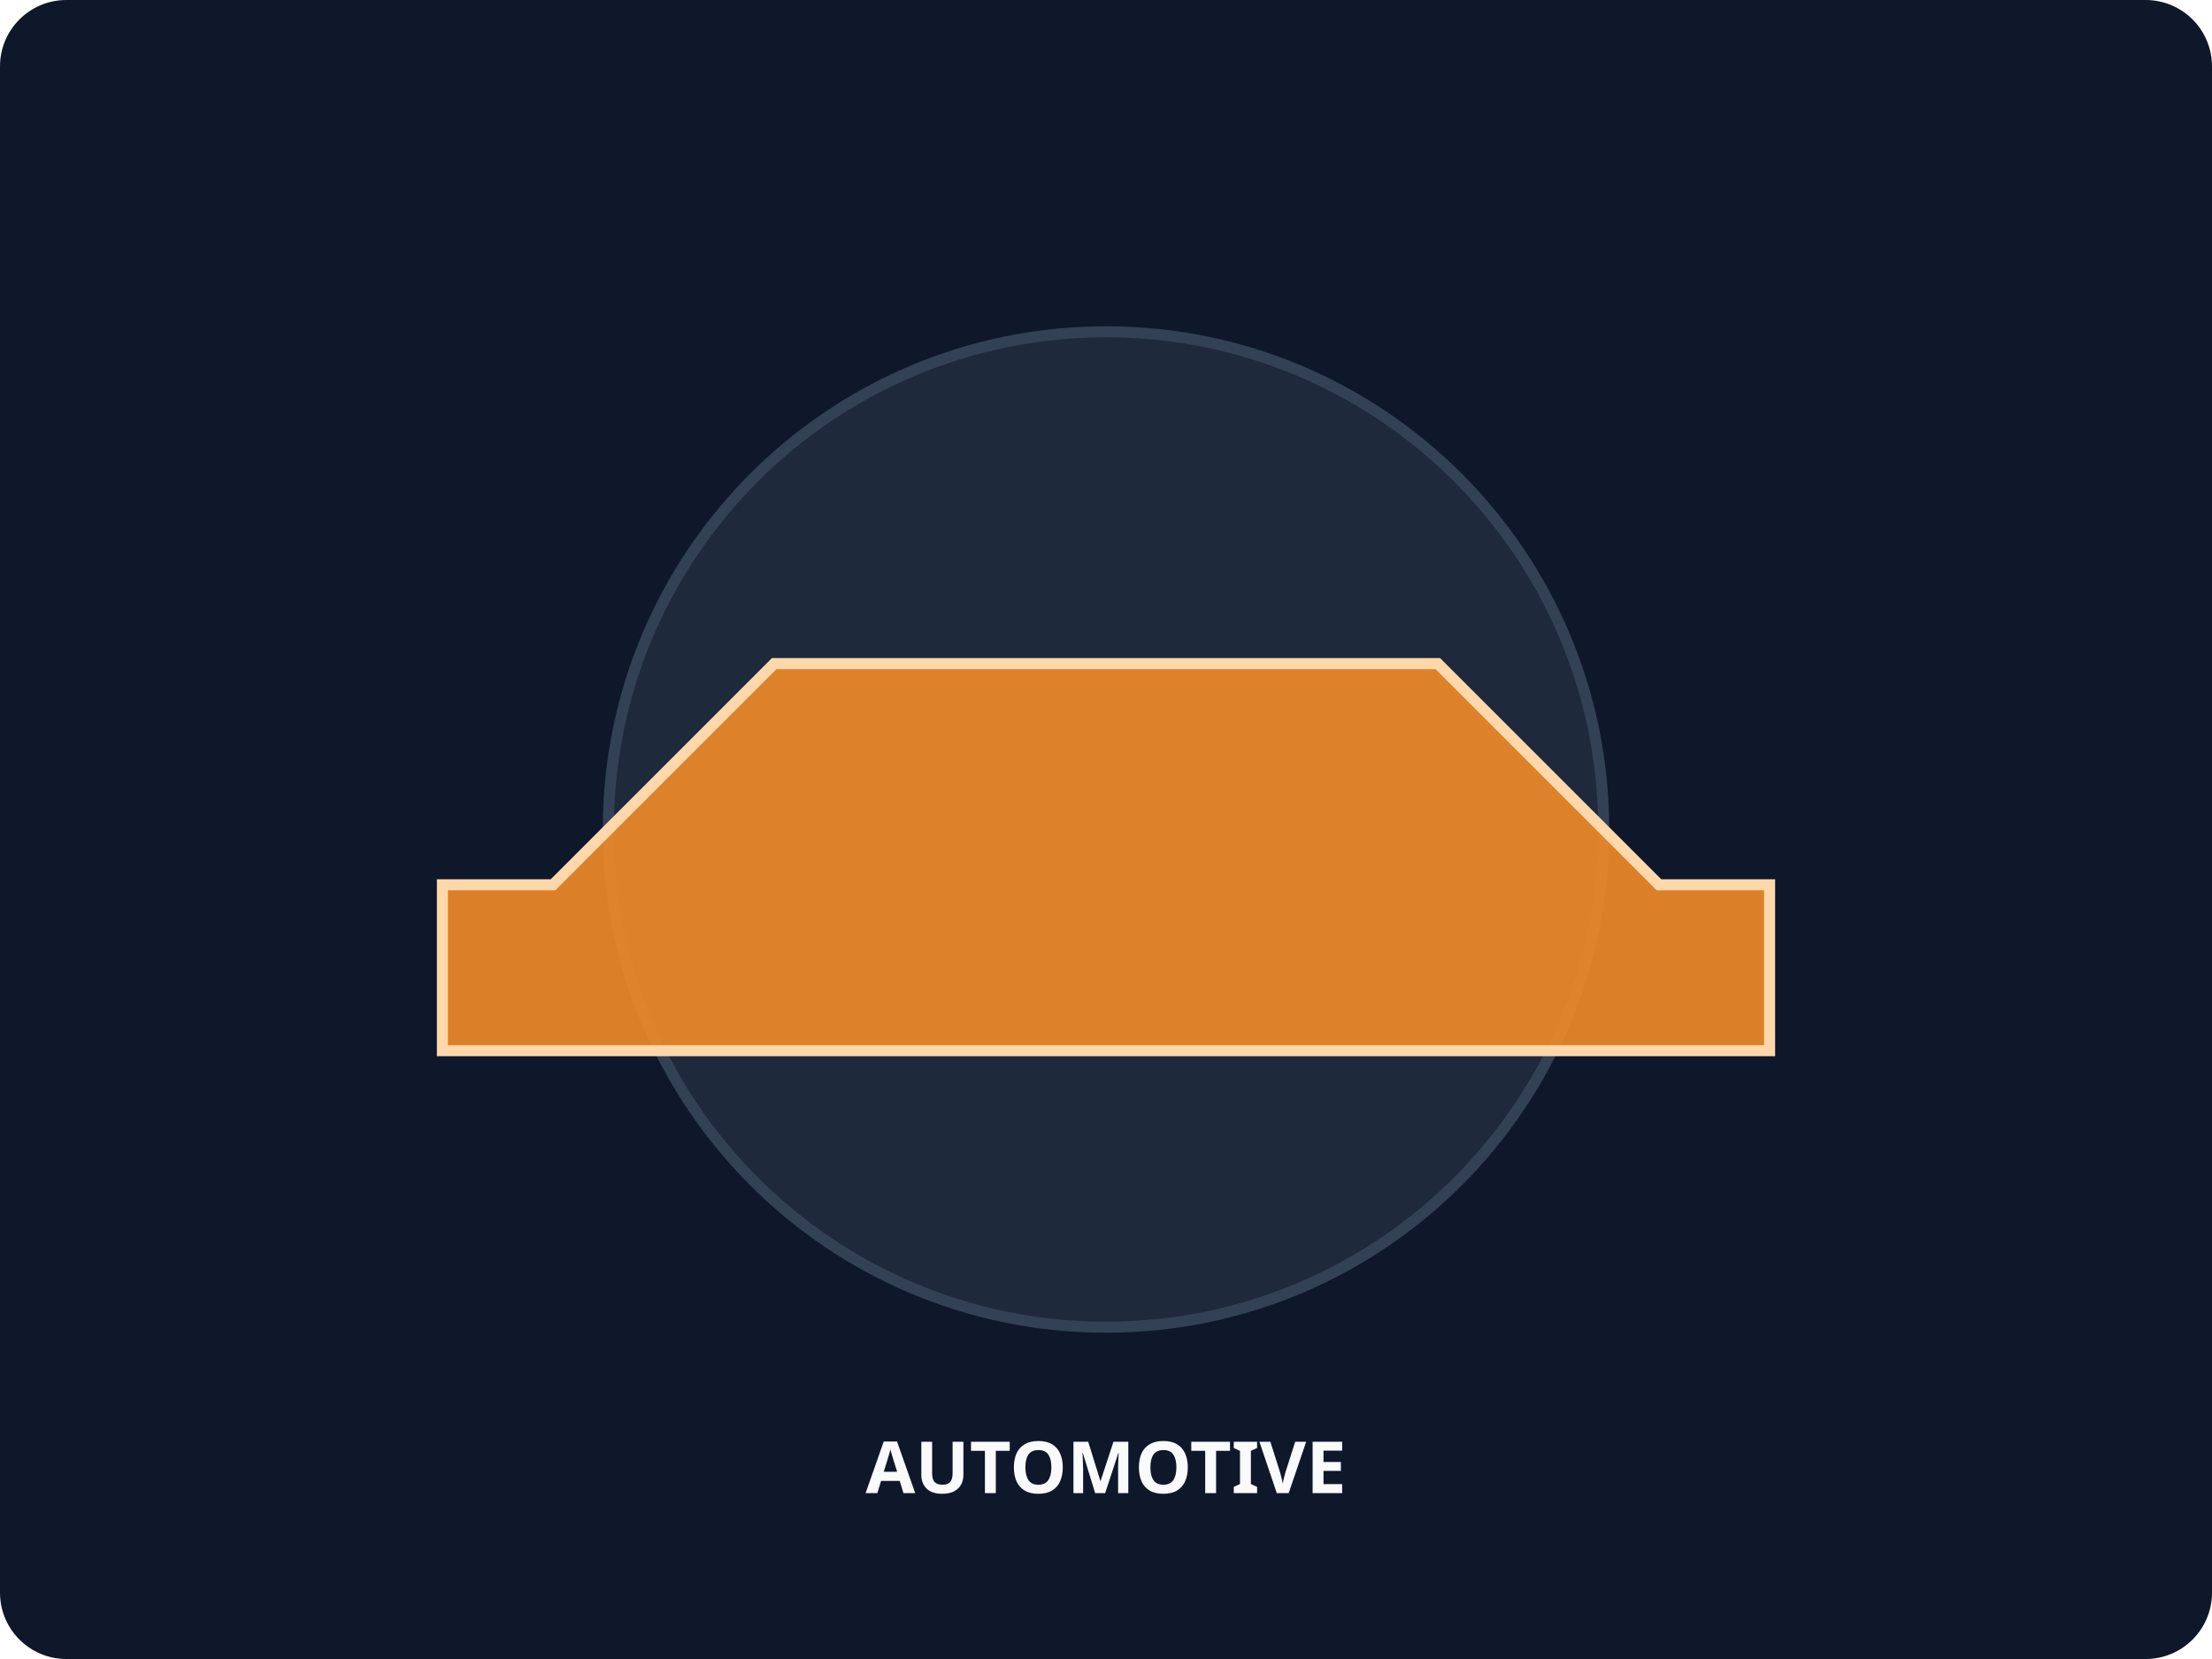
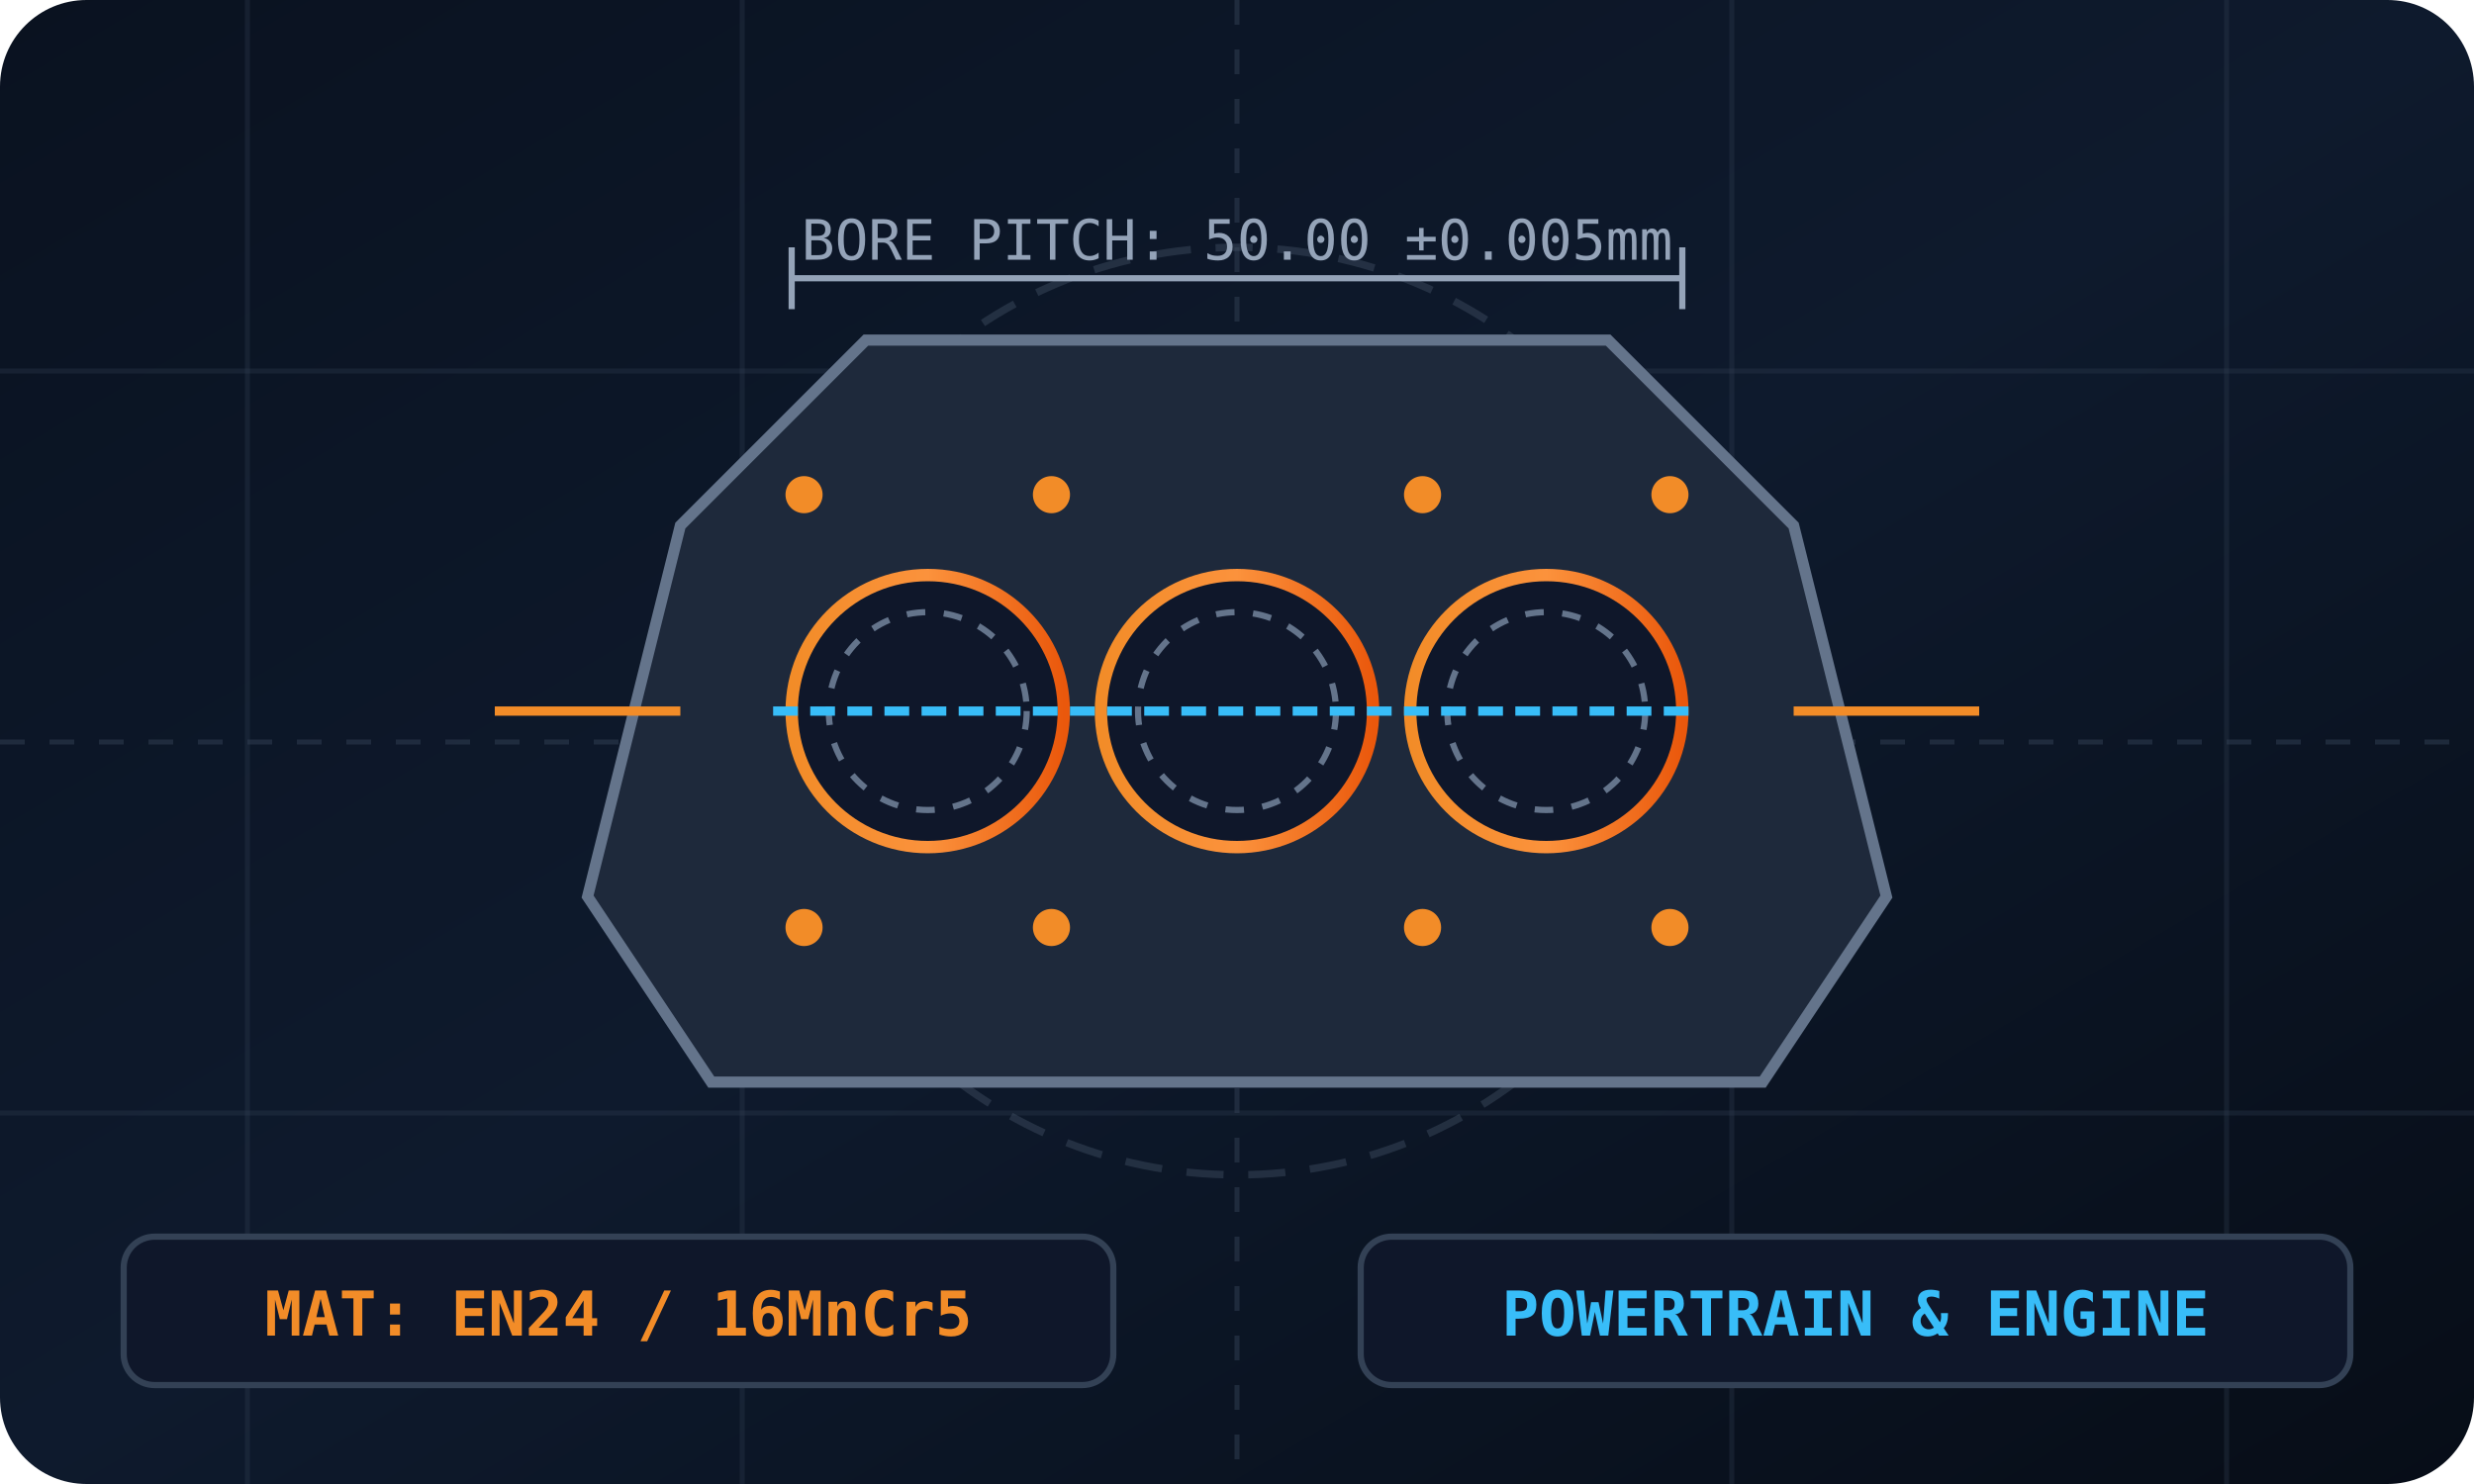
- <svg xmlns="http://www.w3.org/2000/svg" viewBox="0 0 400 300" width="100%" height="100%">
-   <rect width="400" height="300" fill="#0f172a" rx="12" />
-   <circle cx="200" cy="150" r="90" fill="#1e293b" stroke="#334155" stroke-width="2" />
-   <path d="M 100 160 L 140 120 L 260 120 L 300 160 L 320 160 L 320 190 L 80 190 L 80 160 Z" fill="#f28c28" fill-opacity="0.9" stroke="#fed7aa" stroke-width="2" />
-   <text x="200" y="270" fill="#f8fafc" font-size="13" font-weight="bold" font-family="sans-serif" text-anchor="middle">AUTOMOTIVE</text>
+ <svg xmlns="http://www.w3.org/2000/svg" viewBox="0 0 400 240" width="100%" height="100%">
+   <defs>
+     <linearGradient id="bgGrad" x1="0%" y1="0%" x2="100%" y2="100%">
+       <stop offset="0%" stop-color="#0a1220" />
+       <stop offset="50%" stop-color="#0e1a2d" />
+       <stop offset="100%" stop-color="#070d17" />
+     </linearGradient>
+     <linearGradient id="metalAcc" x1="0%" y1="0%" x2="100%" y2="0%">
+       <stop offset="0%" stop-color="#f28c28" />
+       <stop offset="50%" stop-color="#fb923c" />
+       <stop offset="100%" stop-color="#ea580c" />
+     </linearGradient>
+     <linearGradient id="steelGlow" x1="0%" y1="0%" x2="0%" y2="100%">
+       <stop offset="0%" stop-color="#38bdf8" stop-opacity="0.25" />
+       <stop offset="100%" stop-color="#38bdf8" stop-opacity="0" />
+     </linearGradient>
+   </defs>
+   <rect width="400" height="240" fill="url(#bgGrad)" rx="14" />
+   <g stroke="#334155" stroke-opacity="0.3" stroke-width="0.8">
+     <line x1="40" y1="0" x2="40" y2="240" />
+     <line x1="120" y1="0" x2="120" y2="240" />
+     <line x1="200" y1="0" x2="200" y2="240" stroke-dasharray="4 4" stroke-opacity="0.5" />
+     <line x1="280" y1="0" x2="280" y2="240" />
+     <line x1="360" y1="0" x2="360" y2="240" />
+     <line x1="0" y1="60" x2="400" y2="60" />
+     <line x1="0" y1="120" x2="400" y2="120" stroke-dasharray="4 4" stroke-opacity="0.5" />
+     <line x1="0" y1="180" x2="400" y2="180" />
+   </g>
+   <circle cx="200" cy="115" r="75" fill="none" stroke="#475569" stroke-width="1.2" stroke-dasharray="6 4" stroke-opacity="0.4" />
+   <circle cx="200" cy="115" r="55" fill="none" stroke="#64748b" stroke-width="0.8" stroke-opacity="0.3" />
+   <circle cx="200" cy="115" r="30" fill="url(#steelGlow)" stroke="#38bdf8" stroke-width="0.8" stroke-opacity="0.4" />
+   <path d="M 110 85 L 140 55 L 260 55 L 290 85 L 305 145 L 285 175 L 115 175 L 95 145 Z" fill="#1e293b" stroke="#64748b" stroke-width="1.8" />
+   <circle cx="150" cy="115" r="22" fill="#0f172a" stroke="url(#metalAcc)" stroke-width="2" />
+   <circle cx="150" cy="115" r="16" fill="none" stroke="#64748b" stroke-width="1" stroke-dasharray="3 3" />
+   <circle cx="200" cy="115" r="22" fill="#0f172a" stroke="url(#metalAcc)" stroke-width="2" />
+   <circle cx="200" cy="115" r="16" fill="none" stroke="#64748b" stroke-width="1" stroke-dasharray="3 3" />
+   <circle cx="250" cy="115" r="22" fill="#0f172a" stroke="url(#metalAcc)" stroke-width="2" />
+   <circle cx="250" cy="115" r="16" fill="none" stroke="#64748b" stroke-width="1" stroke-dasharray="3 3" />
+   <circle cx="130" cy="80" r="3" fill="#f28c28" />
+   <circle cx="170" cy="80" r="3" fill="#f28c28" />
+   <circle cx="230" cy="80" r="3" fill="#f28c28" />
+   <circle cx="270" cy="80" r="3" fill="#f28c28" />
+   <circle cx="130" cy="150" r="3" fill="#f28c28" />
+   <circle cx="170" cy="150" r="3" fill="#f28c28" />
+   <circle cx="230" cy="150" r="3" fill="#f28c28" />
+   <circle cx="270" cy="150" r="3" fill="#f28c28" />
+   <path d="M 125 115 L 275 115" stroke="#38bdf8" stroke-width="1.5" stroke-dasharray="4 2" />
+   <path d="M 80 115 L 110 115" stroke="#f28c28" stroke-width="1.5" />
+   <path d="M 290 115 L 320 115" stroke="#f28c28" stroke-width="1.5" />
+   <line x1="128" y1="45" x2="272" y2="45" stroke="#94a3b8" stroke-width="1" />
+   <line x1="128" y1="40" x2="128" y2="50" stroke="#94a3b8" stroke-width="1" />
+   <line x1="272" y1="40" x2="272" y2="50" stroke="#94a3b8" stroke-width="1" />
+   <text x="200" y="42" fill="#94a3b8" font-size="9" font-family="monospace" text-anchor="middle">BORE PITCH: 50.00 ±0.005mm</text>
+   <rect x="20" y="200" width="160" height="24" rx="5" fill="#0f172a" stroke="#334155" stroke-width="1" />
+   <text x="100" y="216" fill="#f28c28" font-size="10" font-weight="bold" font-family="monospace" text-anchor="middle">MAT: EN24 / 16MnCr5</text>
+   <rect x="220" y="200" width="160" height="24" rx="5" fill="#0f172a" stroke="#334155" stroke-width="1" />
+   <text x="300" y="216" fill="#38bdf8" font-size="10" font-weight="bold" font-family="monospace" text-anchor="middle">POWERTRAIN &amp; ENGINE</text>
</svg>
